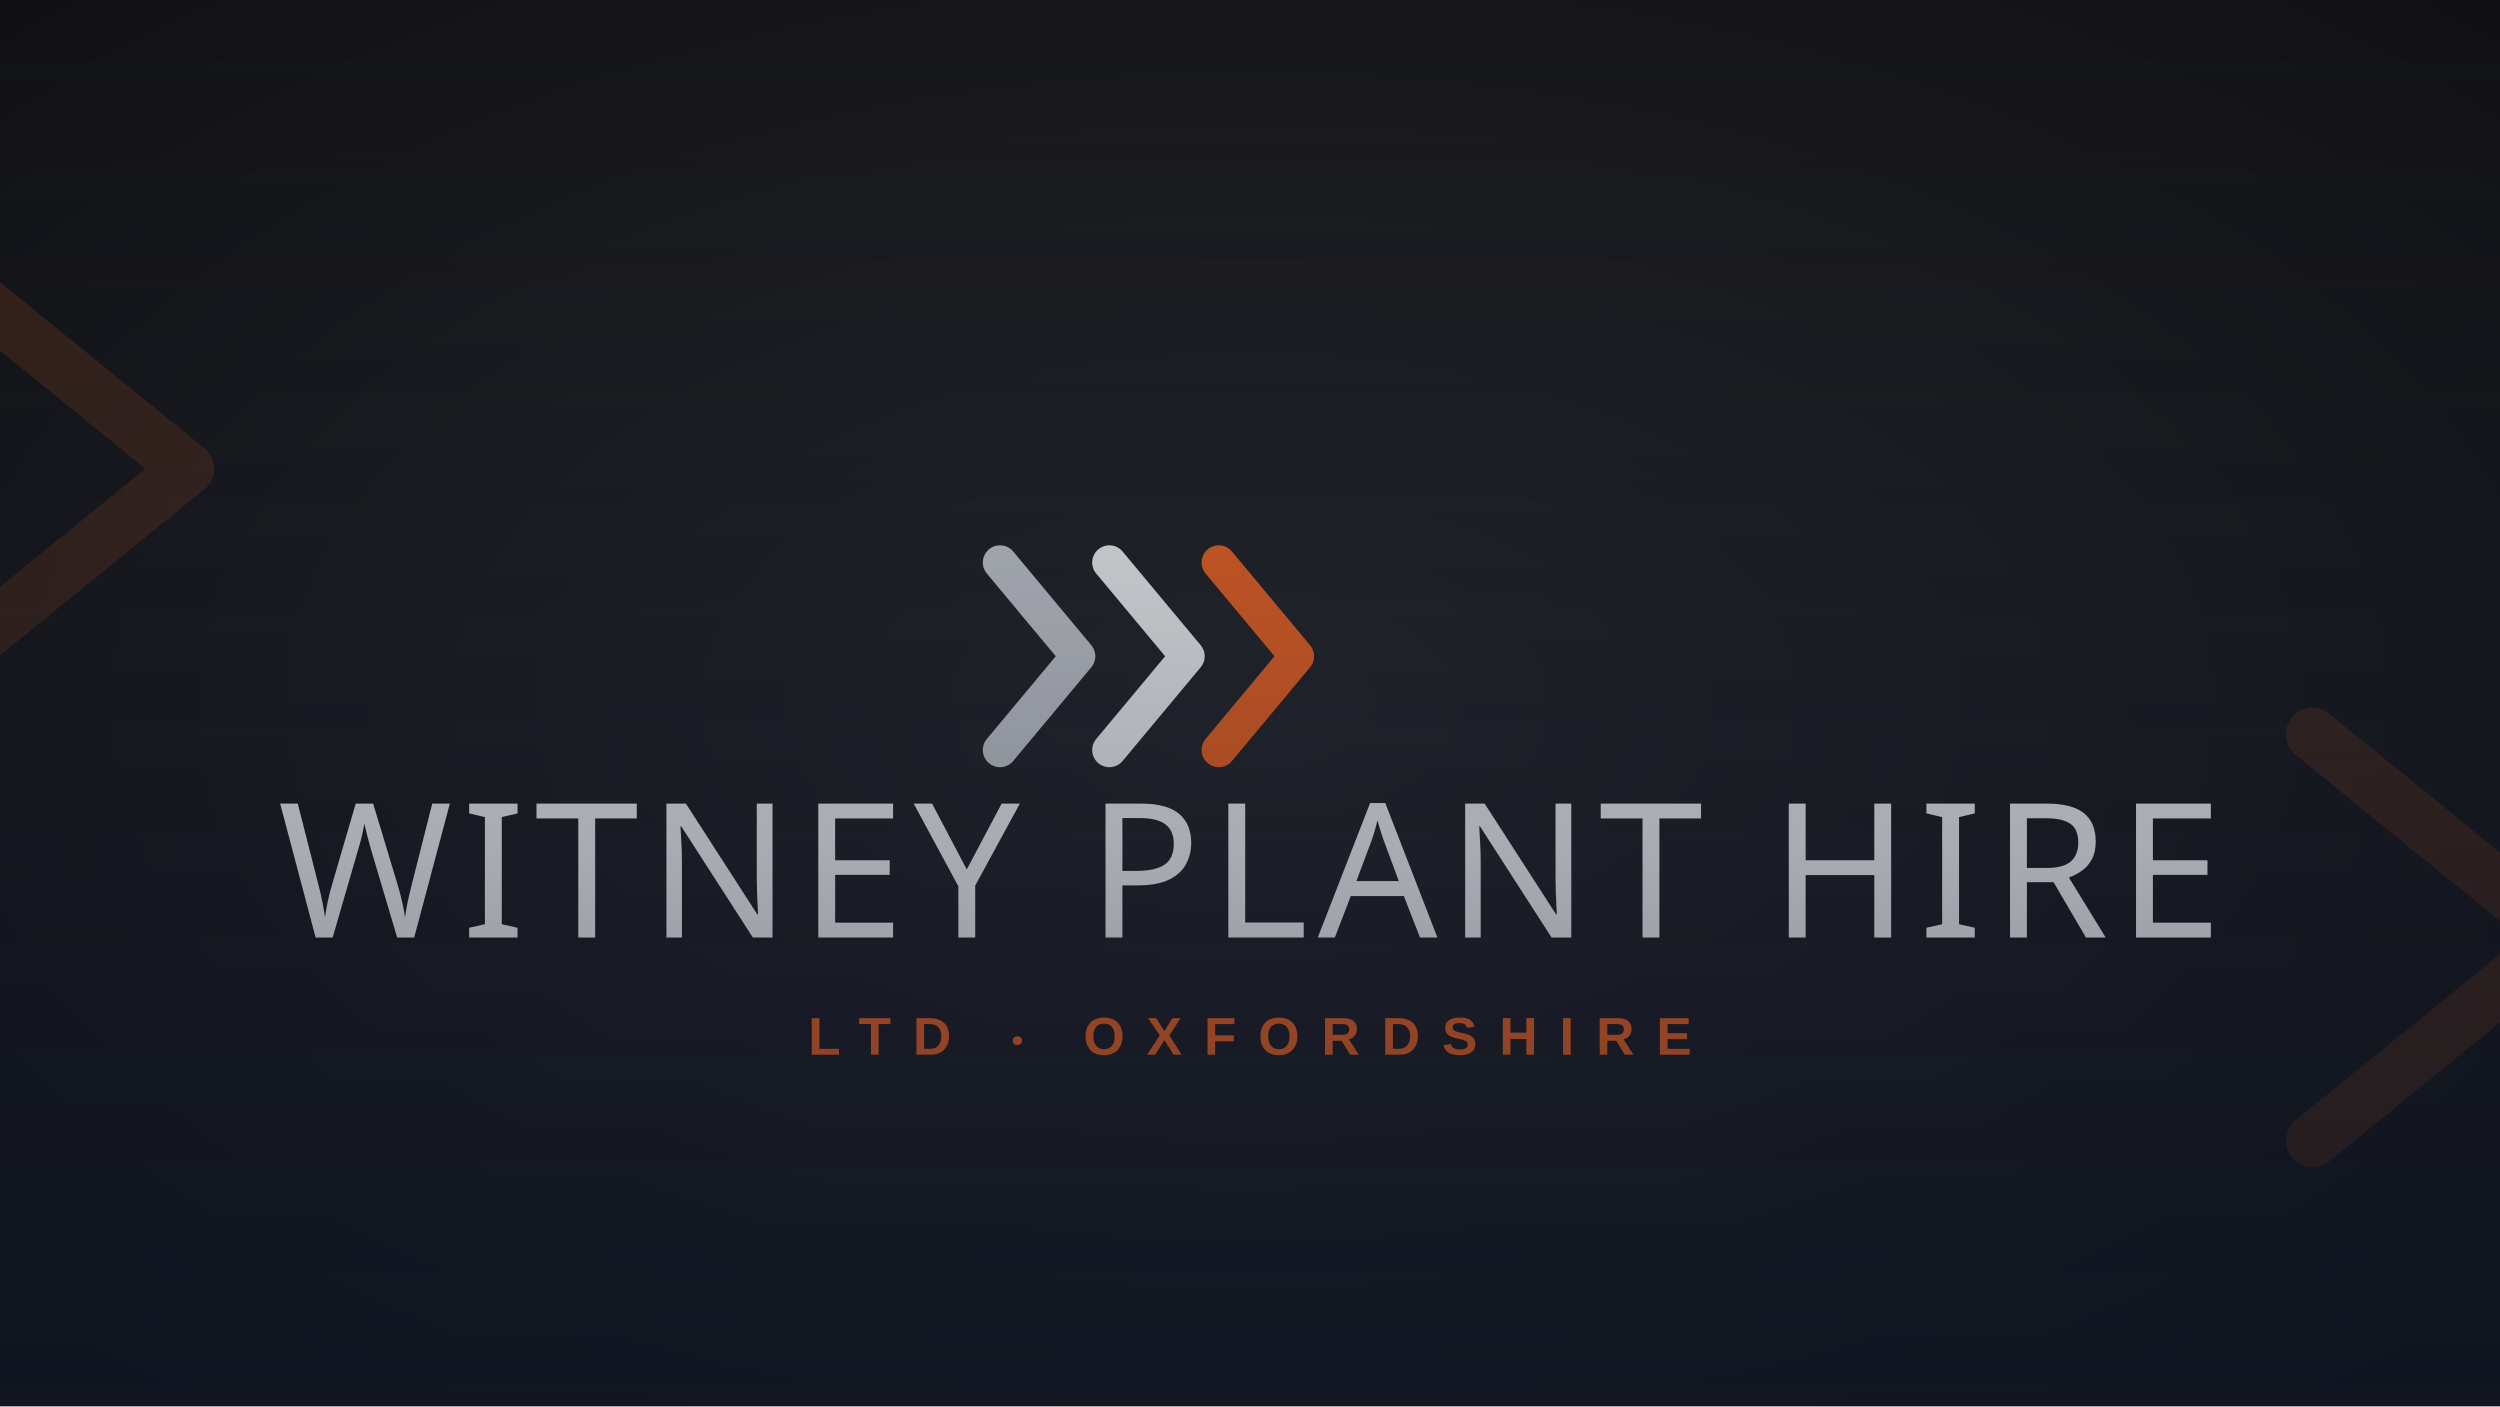
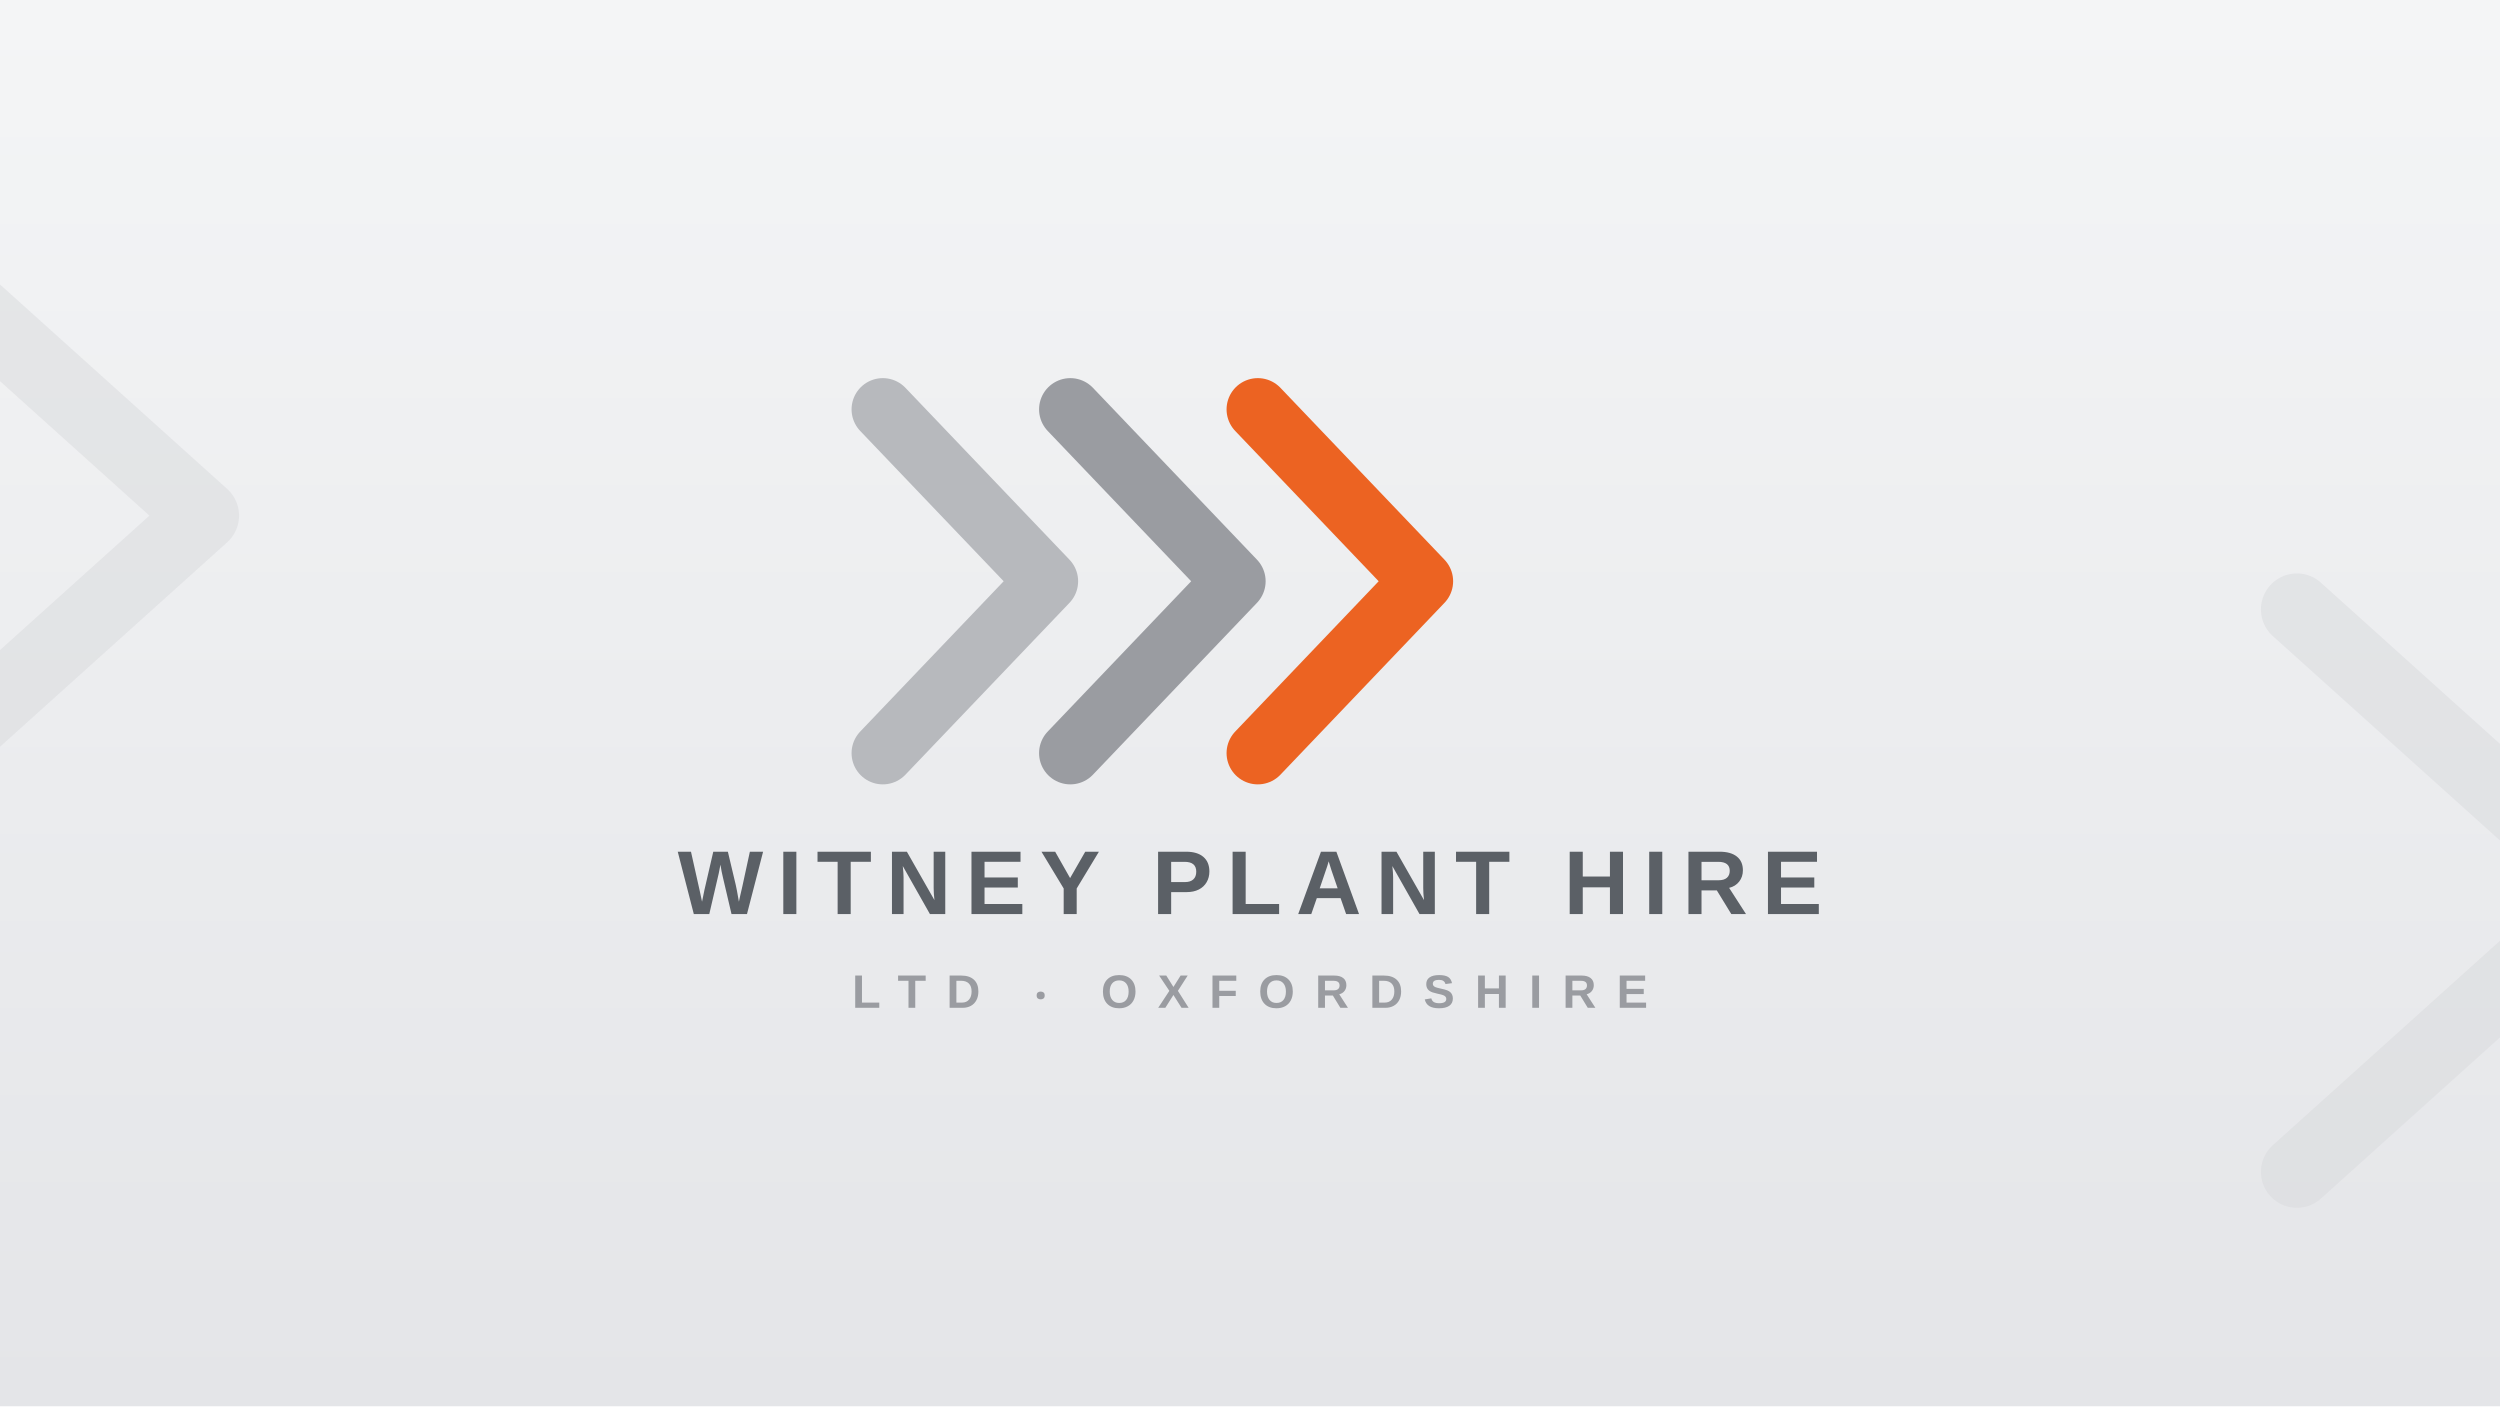
<svg xmlns="http://www.w3.org/2000/svg" viewBox="0 0 1600 900" preserveAspectRatio="xMidYMid slice" role="img" aria-label="Witney Plant Hire">
  <defs>
-     <radialGradient id="wph-bg" cx="50%" cy="50%" r="70%">
-       <stop offset="0%" stop-color="#26262A" />
-       <stop offset="100%" stop-color="#111113" />
-     </radialGradient>
-     <linearGradient id="wph-fade" x1="0" y1="0" x2="0" y2="1">
-       <stop offset="0%" stop-color="rgba(15,23,42,0)" />
-       <stop offset="100%" stop-color="rgba(15,23,42,0.55)" />
+     <linearGradient id="wph-bg" x1="0" y1="0" x2="0" y2="1">
+       <stop offset="0%" stop-color="#F4F5F6" />
+       <stop offset="100%" stop-color="#E4E5E8" />
    </linearGradient>
  </defs>
  <rect width="1600" height="900" fill="url(#wph-bg)" />
-   <g fill="none" stroke-width="34" stroke-linecap="round" stroke-linejoin="round" opacity="0.16">
-     <polyline points="-40,170 120,300 -40,430" stroke="#EC6322" />
-     <polyline points="1480,470 1640,600 1480,730" stroke="#EC6322" />
+   <g fill="none" stroke-width="46" stroke-linecap="round" stroke-linejoin="round" opacity="0.5">
+     <polyline points="-70,150 130,330 -70,510" stroke="#D8D9DC" />
+     <polyline points="1470,390 1670,570 1470,750" stroke="#D8D9DC" />
  </g>
-   <g transform="translate(800 420)" text-anchor="middle">
-     <g stroke-width="22" stroke-linecap="round" stroke-linejoin="round" fill="none">
-       <polyline points="-160,-60 -110,0 -160,60" stroke="#C8CACE" />
-       <polyline points="-90,-60 -40,0 -90,60" stroke="#F4F4F4" />
-       <polyline points="-20,-60 30,0 -20,60" stroke="#EC6322" />
+   <g transform="translate(800 372)">
+     <g stroke-width="40" stroke-linecap="round" stroke-linejoin="round" fill="none">
+       <polyline points="-235,-110 -130,0 -235,110" stroke="#B7B9BD" />
+       <polyline points="-115,-110 -10,0 -115,110" stroke="#9A9CA1" />
+       <polyline points="5,-110 110,0 5,110" stroke="#EC6322" />
    </g>
  </g>
-   <g text-anchor="middle" font-family="'Bebas Neue', 'Arial Narrow', Impact, sans-serif">
-     <text x="800" y="600" fill="#F4F4F4" font-size="120" letter-spacing="6" font-weight="400">WITNEY PLANT HIRE</text>
-     <text x="800" y="675" fill="#EC6322" font-size="34" letter-spacing="14" font-weight="700" font-family="'Source Sans 3', Arial, sans-serif">LTD ‧ OXFORDSHIRE</text>
+   <g text-anchor="middle" font-family="'Source Sans 3', 'Segoe UI', Arial, sans-serif">
+     <text x="800" y="585" fill="#5B6066" font-size="58" letter-spacing="9" font-weight="800">WITNEY PLANT HIRE</text>
+     <text x="800" y="645" fill="#9A9CA1" font-size="30" letter-spacing="13" font-weight="700">LTD ‧ OXFORDSHIRE</text>
  </g>
-   <rect width="1600" height="900" fill="url(#wph-fade)" />
</svg>
